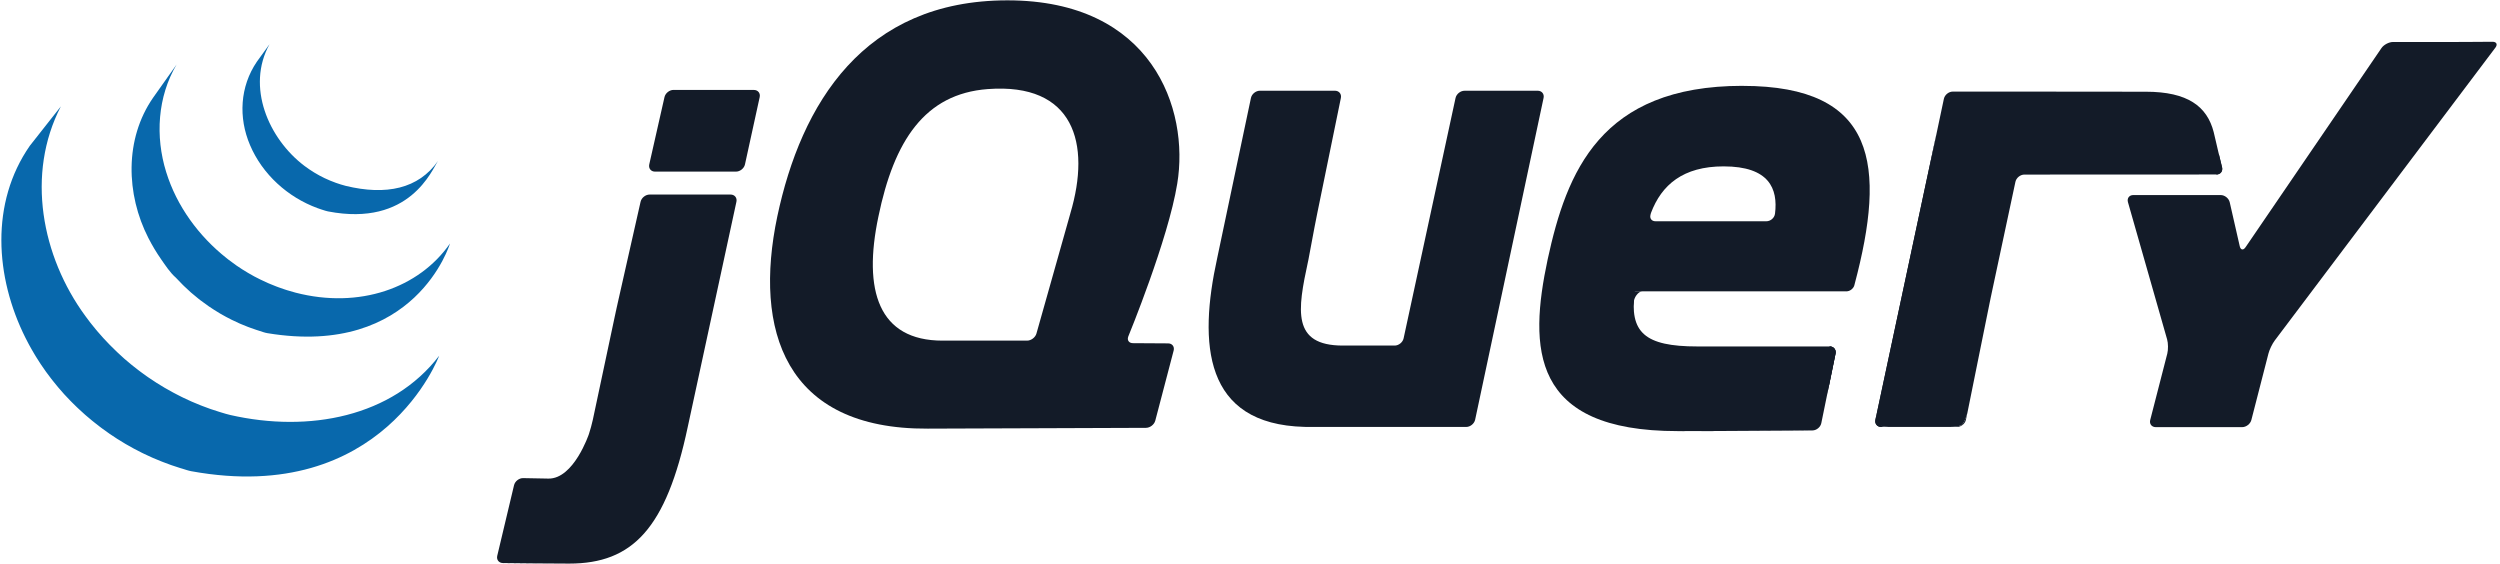
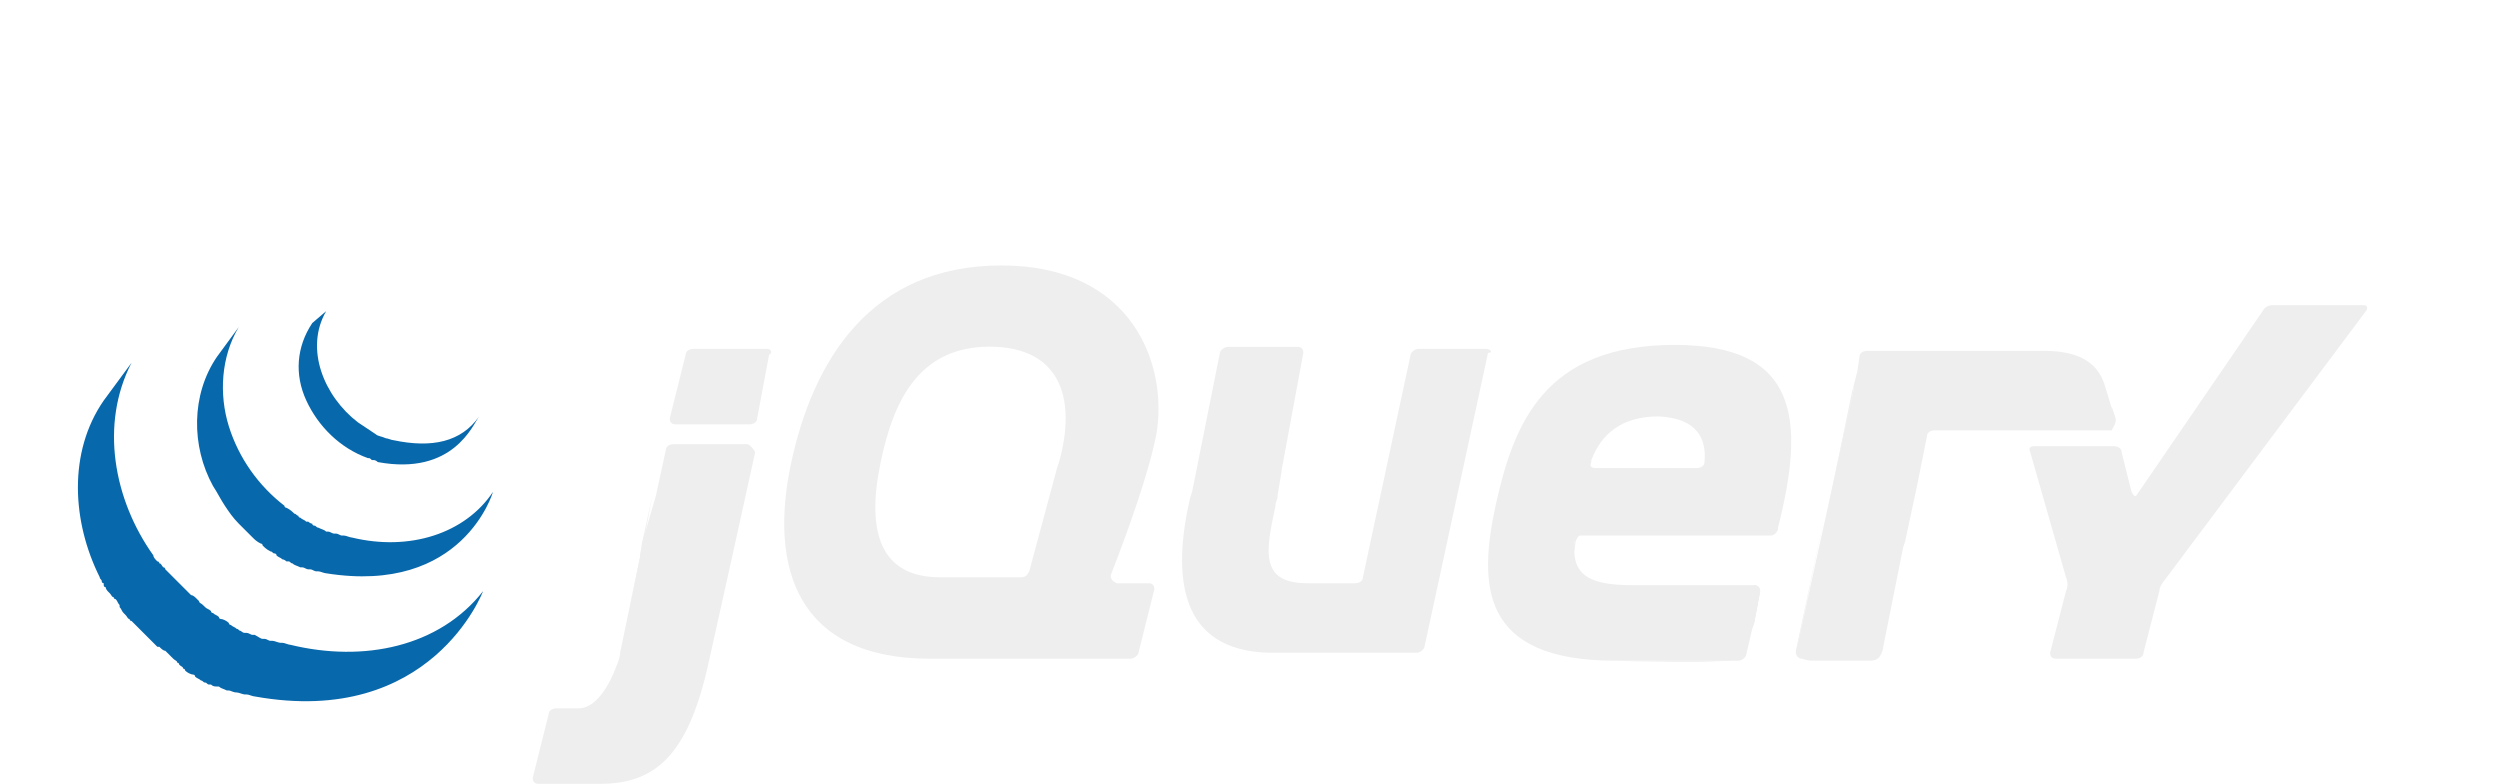
- <svg xmlns="http://www.w3.org/2000/svg" version="1.1" height="64" width="284" id="svg3163">
-   <defs id="defs3299" />
+ <svg xmlns="http://www.w3.org/2000/svg" version="1.1" id="svg3163" x="0px" y="0px" viewBox="0 0 309.5 97" style="enable-background:new 0 0 309.5 97;" xml:space="preserve">
+   <style type="text/css">
+ 	.st0{fill:#EEEEEE;}
+ 	.st1{fill:#0868AC;}
+ </style>
  <g id="g5245" transform="matrix(2.458784,0,0,2.458784,-7.812203,-49.99735)">
-     <path style="fill:#131b28;fill-rule:nonzero" id="path3165" d="m 52.538,30.516 2.2e-4,-0.001 c 0,0 -0.738,2.616 -0.738,2.616 0,0 0.738,-2.615 0.738,-2.615 z" />
-     <path style="fill:#131b28;fill-rule:nonzero" id="path3167" d="m 56.334,36.194 c 0,0 -0.813,-0.005 -0.813,-0.005 0,0 0.813,0.005 0.813,0.005 z" />
-     <path style="fill:#131b28;fill-rule:nonzero" id="path3169" d="m 56.125,40.101 h 8.82e-4 c 0,0 -4.873,0.018 -4.873,0.018 0,0 4.872,-0.018 4.872,-0.018 z" />
-     <path style="fill:#131b28;fill-rule:nonzero" id="path3171" d="m 57.146,36.199 c 0,0 -0.814,-0.005 -0.814,-0.005 0,0 0.814,0.005 0.814,0.005 z" />
-     <path style="fill:#131b28;fill-rule:nonzero" id="path3173" d="m 56.552,39.769 c 0,0 0.849,-3.237 0.849,-3.237 0,0 -0.849,3.238 -0.849,3.238 v -4.4e-4 z" />
-     <path style="fill:#131b28;fill-rule:nonzero" id="path3175" d="m 74.492,24.861 c 0,0 -1.581,7.433 -1.581,7.433 0,0 1.581,-7.433 1.581,-7.433 z" />
-     <path style="fill:#131b28;fill-rule:nonzero" id="path3177" d="m 70.428,24.861 c 0,0 -1.2,5.553 -1.2,5.553 0,0 1.2,-5.553 1.2,-5.553 v 4.41e-4 z" />
-     <path style="fill:#131b28;fill-rule:nonzero" id="path3179" d="m 74.221,24.527 h -3.381 c -0.188,0 -0.374,0.151 -0.414,0.334 0,0 -1.2,5.553 -1.2,5.553 0,0 -1.2,5.553 -1.2,5.553 -0.04,0.183 -0.226,0.333 -0.413,0.333 h -2.052 -0.342 c -2.368,0 -2.094,-1.637 -1.609,-3.881 0.005,-0.023 0.01,-0.045 0.015,-0.068 0,0 0.053,-0.283 0.053,-0.283 0.003,-0.018 0.007,-0.037 0.01,-0.053 0,0 0.108,-0.576 0.108,-0.576 0,0 0.116,-0.617 0.116,-0.617 0.035,-0.186 0.089,-0.458 0.124,-0.629 0,0 0.546,-2.666 0.546,-2.666 0,0 0.546,-2.666 0.546,-2.666 0.038,-0.184 -0.085,-0.335 -0.273,-0.335 h -3.47 c -0.188,0 -0.373,0.151 -0.412,0.334 0,0 -0.746,3.54 -0.746,3.54 0,0 -0.746,3.54 -0.746,3.54 -6.61e-4,0.002 -8.81e-4,0.004 -0.001,0.005 0,0 -0.069,0.329 -0.069,0.329 -0.86,3.924 -0.632,7.666 4.04,7.783 0.076,0.002 0.135,0.003 0.135,0.003 h 7.332 c 0.188,0 0.373,-0.151 0.413,-0.334 0,0 1.581,-7.433 1.581,-7.433 0,0 1.581,-7.433 1.581,-7.433 0.039,-0.184 -0.083,-0.334 -0.27,-0.334 z" />
-     <path style="fill:#131b28;fill-rule:nonzero" id="path3181" d="m 87.709,36.339 c 0.188,0 0.311,0.151 0.273,0.334 0,0 -0.328,1.605 -0.328,1.605" />
-     <path style="fill:#131b28;fill-rule:nonzero" id="path3183" d="m 87.326,39.884 c 0,0 0.328,-1.606 0.328,-1.606 0,0 -0.328,1.606 -0.328,1.606 0,-4.4e-4 2.18e-4,-4.4e-4 2.18e-4,-4.4e-4 z" />
-     <path style="fill:#131b28;fill-rule:nonzero" id="path3185" d="m 86.915,40.222 c 4.41e-4,0 0.001,-4.41e-4 0.002,-4.41e-4 -0.995,0.008 -3.985,0.031 -6.232,0.031 2.735,0 6.231,-0.03 6.231,-0.03 z" />
-     <path style="fill:#131b28;fill-rule:nonzero" id="path3187" d="m 78.667,34.273 c -0.003,-0.176 0.197,-0.478 0.385,-0.478 0,0 -0.422,-0.007 -0.422,-0.007 -0.19,1.914 0.037,0.485 0.037,0.485 z" />
-     <path style="fill:#131b28;fill-rule:nonzero" id="path3189" d="m 80.992,40.251 c -0.021,0 -0.044,0 -0.065,4.41e-4 0.021,-4.41e-4 0.044,-4.41e-4 0.065,-4.41e-4 z" />
-     <path style="fill:#131b28;fill-rule:nonzero" id="path3191" d="m 87.709,36.339 c 0.188,0 0.311,0.151 0.273,0.334 0,0 -0.328,1.605 -0.328,1.605 0,0 -0.053,0.262 -0.053,0.262" />
-     <path style="fill:#131b28;fill-rule:nonzero" id="path3193" d="m 82.592,40.247 h -0.014 0.014 z" />
-     <path style="fill:#131b28;fill-rule:nonzero" id="path3195" d="m 81.762,40.25 h -0.048 0.048 z" />
-     <path style="fill:#131b28;fill-rule:nonzero" id="path3197" d="m 81.509,40.251 c -0.027,0 -0.053,0 -0.08,4.41e-4 0.026,-4.41e-4 0.053,-4.41e-4 0.08,-4.41e-4 z" />
-     <path style="fill:#131b28;fill-rule:nonzero" id="path3199" d="m 81.252,40.251 h -0.07 0.07 z" />
-     <path style="fill:#131b28;fill-rule:nonzero" id="path3201" d="m 81.714,40.25 c -0.069,0 -0.137,4.4e-4 -0.205,4.4e-4 0.068,0 0.136,-4.4e-4 0.205,-4.4e-4 z" />
-     <path style="fill:#131b28;fill-rule:nonzero" id="path3203" d="m 82.579,40.247 c -0.274,0.001 -0.547,0.002 -0.816,0.003 0.269,-4.4e-4 0.542,-0.002 0.816,-0.003 z" />
-     <path style="fill:#131b28;fill-rule:nonzero" id="path3205" d="m 86.917,40.221 h 2.2e-4 c -0.729,0.006 -2.53,0.019 -4.326,0.026 1.795,-0.006 3.596,-0.02 4.325,-0.026 z" />
-     <path style="fill:#131b28;fill-rule:nonzero" id="path3207" d="m 87.326,39.885 c 0,0 0.275,-1.344 0.275,-1.344 0,0 -0.275,1.345 -0.275,1.345 0,-4.41e-4 2.21e-4,-4.41e-4 2.21e-4,-0.001 z" />
-     <path style="fill:#131b28;fill-rule:nonzero" id="path3209" d="m 81.43,40.251 h -0.178 0.178 z" />
-     <path style="fill:#131b28;fill-rule:nonzero" id="path3211" d="m 80.926,40.252 h -0.241 0.241 z" />
-     <path style="fill:#131b28;fill-rule:nonzero" id="path3213" d="m 81.181,40.251 h -0.19 0.19 z" />
-     <path style="fill:#131b28;fill-rule:nonzero" id="path3215" d="m 31.722,34.313 c 0,0 0.525,-2.328 0.525,-2.328 0,0 -0.6,2.661 -0.6,2.661 0,0 -0.576,2.711 -0.576,2.711 0,0 0.505,-2.376 0.505,-2.376 0.039,-0.184 0.105,-0.484 0.146,-0.668 z" />
-     <path style="fill:#131b28;fill-rule:nonzero" id="path3217" d="M 38.009,24.488 H 34.295 c -0.188,0 -0.375,0.15 -0.417,0.333 0,0 -0.352,1.554 -0.352,1.554 0,0 -0.352,1.555 -0.352,1.555 -0.041,0.183 0.078,0.333 0.266,0.333 h 3.742 c 0.188,0 0.374,-0.15 0.414,-0.333 0,0 0.34,-1.554 0.34,-1.554 0,0 0.34,-1.553 0.34,-1.553 v -4.41e-4 c 0.04,-0.183 -0.081,-0.333 -0.269,-0.333 z" />
-     <path style="fill:#131b28;fill-rule:nonzero" id="path3219" d="m 37.201,29.657 v -4.4e-4 c 0,0 -1.089,5.038 -1.089,5.038 0,0 1.089,-5.038 1.089,-5.038 z" />
-     <path style="fill:#131b28;fill-rule:nonzero" id="path3221" d="m 26.414,46.351 c 0,0 1.872,0.024 3.062,0.024 -0.904,0 -2.397,-0.017 -3.063,-0.025 6.6e-4,0 0.001,4.4e-4 0.002,4.4e-4 z" />
-     <path style="fill:#131b28;fill-rule:nonzero" id="path3223" d="m 32.773,29.657 c 0,0 -0.526,2.328 -0.526,2.328 0,0 0.526,-2.328 0.526,-2.328 z" />
-     <path style="fill:#131b28;fill-rule:nonzero" id="path3225" d="m 36.932,29.323 h -3.742 c -0.188,0 -0.375,0.15 -0.417,0.333 0,0 -0.526,2.328 -0.526,2.328 0,0 -0.525,2.328 -0.525,2.328 -0.041,0.183 -0.108,0.484 -0.146,0.668 0,0 -0.505,2.376 -0.505,2.376 0,0 -0.505,2.376 -0.505,2.376 -0.039,0.183 -0.12,0.479 -0.18,0.657 0,0 -0.699,2.08 -1.874,2.057 -0.05,-0.001 -0.099,-0.002 -0.147,-0.003 -0.57,-0.011 -1.017,-0.019 -1.017,-0.019 h -8.81e-4 c -0.187,-0.003 -0.376,0.144 -0.42,0.326 0,0 -0.388,1.631 -0.388,1.631 0,0 -0.388,1.631 -0.388,1.631 -0.044,0.182 0.074,0.333 0.261,0.336 0.667,0.008 2.159,0.025 3.063,0.025 2.936,0 4.483,-1.627 5.476,-6.307 0,0 1.161,-5.372 1.161,-5.372 0,0 1.089,-5.038 1.089,-5.038 0.04,-0.183 -0.082,-0.333 -0.269,-0.333 z" />
-     <path style="fill:#131b28;fill-rule:nonzero" id="path3227" d="m 90.094,40.061 c -0.188,0 -0.309,-0.151 -0.27,-0.334 0,0 2.815,-13.186 2.815,-13.186" />
-     <path style="fill:#131b28;fill-rule:nonzero" id="path3229" d="m 94.006,39.726 c 0,0 1.139,-5.628 1.139,-5.628 0,0 -1.139,5.628 -1.139,5.628 z" />
-     <path style="fill:#131b28;fill-rule:nonzero" id="path3231" d="m 89.865,39.894 c -0.023,-0.092 -0.009,-0.317 0.03,-0.501 0,0 1.336,-6.259 1.336,-6.259 0,0 -1.408,6.593 -1.408,6.593 -0.04,0.184 0.082,0.334 0.27,0.334 h 0.342 c -0.188,0 -0.548,-0.075 -0.571,-0.167 z" />
-     <path style="fill:#131b28;fill-rule:nonzero" id="path3233" d="m 93.784,39.986 c -0.102,0.041 -0.34,0.075 -0.528,0.075 h 0.342 c 0.188,0 0.372,-0.151 0.409,-0.335 0,0 0.068,-0.334 0.068,-0.334 -0.037,0.184 -0.189,0.553 -0.291,0.594 z" />
-     <path style="fill:#131b28;fill-rule:nonzero" id="path3235" d="m 94.577,36.912 c 0,0 0.503,-2.484 0.503,-2.484 -2.2e-4,0.002 -4.4e-4,0.004 -8.81e-4,0.005 0,0 -0.502,2.479 -0.502,2.479 z" />
-     <path style="fill:#131b28;fill-rule:nonzero" id="path3237" d="m 105.685,27.424 c 0,0 0.155,0.641 0.155,0.641 0.043,0.183 -0.076,0.332 -0.263,0.333" />
-     <path style="fill:#131b28;fill-rule:nonzero" id="path3239" d="m 94.075,39.392 c 0,0 0.501,-2.48 0.501,-2.48 0,0 -0.501,2.48 -0.501,2.48 z" />
-     <path style="fill:#131b28;fill-rule:nonzero" id="path3241" d="m 105.531,26.767 c 0,0 0.153,0.656 0.153,0.656 0,0 -0.153,-0.656 -0.153,-0.656 z" />
-     <path style="fill:#131b28;fill-rule:nonzero" id="path3243" d="m 95.079,34.429 c 0.037,-0.184 0.099,-0.482 0.138,-0.664 0,0 0.537,-2.515 0.537,-2.515 0,0 -0.608,2.848 -0.608,2.848 0,0 -0.067,0.33 -0.067,0.33 z" />
-     <path style="fill:#131b28;fill-rule:nonzero" id="path3245" d="m 92.685,26.324 c -0.037,0.177 -0.085,0.402 -0.117,0.55 0,0 -1.336,6.26 -1.336,6.26 0,0 1.408,-6.593 1.408,-6.593 0,0 0.045,-0.216 0.045,-0.216 z" />
-     <path style="fill:#131b28;fill-rule:nonzero" id="path3247" d="m 105.839,28.064 c 0,0 -0.155,-0.641 -0.155,-0.641 0,0 -0.153,-0.656 -0.153,-0.656 0,0 -0.078,-0.332 -0.078,-0.332 -0.304,-1.181 -1.196,-1.863 -3.134,-1.863 0,0 -3.016,-0.003 -3.016,-0.003 0,0 -2.778,-0.003 -2.778,-0.003 h -0.238 -2.887 c -0.188,0 -0.373,0.15 -0.412,0.334 h -2.2e-4 c 0,0 -0.138,0.653 -0.138,0.653 0,0 -0.163,0.771 -0.163,0.771 0,0 -0.045,0.216 -0.045,0.216 0,0 -1.408,6.593 -1.408,6.593 0,0 -1.336,6.259 -1.336,6.259 -0.04,0.184 -0.053,0.409 -0.03,0.501 0.023,0.092 0.383,0.167 0.571,0.167 h 2.82 c 0.188,0 0.425,-0.034 0.528,-0.075 0.102,-0.041 0.254,-0.41 0.291,-0.594 0,0 0.501,-2.48 0.501,-2.48 0,0 0.502,-2.479 0.502,-2.479 2.2e-4,-0.001 4.4e-4,-0.003 8.8e-4,-0.005 0,0 0.067,-0.33 0.067,-0.33 0,0 0.608,-2.848 0.608,-2.848 0,0 0.537,-2.516 0.537,-2.516 0.04,-0.183 0.225,-0.332 0.412,-0.333 0,0 8.873,-0.004 8.873,-0.004 0.187,-4.4e-4 0.306,-0.149 0.263,-0.333 z" />
-     <path style="fill:#131b28;fill-rule:nonzero" id="path3249" d="m 117.262,22.271 c -0.188,0.001 -0.495,0.003 -0.683,0.003 h -2.84 c -0.188,0 -0.428,0.127 -0.534,0.282 0,0 -6.28,9.201 -6.28,9.201 -0.106,0.155 -0.227,0.132 -0.269,-0.051 0,0 -0.462,-2.027 -0.462,-2.027 -0.042,-0.183 -0.23,-0.333 -0.417,-0.333 h -4.037 c -0.188,0 -0.299,0.147 -0.248,0.328 0,0 1.809,6.338 1.809,6.338 0.052,0.181 0.055,0.477 0.009,0.659 0,0 -0.789,3.067 -0.789,3.067 -0.047,0.182 0.069,0.331 0.257,0.331 h 3.99 c 0.188,0 0.38,-0.149 0.426,-0.331 0,0 0.789,-3.067 0.789,-3.067 0.046,-0.182 0.177,-0.454 0.29,-0.604 0,0 10.196,-13.532 10.196,-13.532 0.113,-0.15 0.052,-0.272 -0.136,-0.271 0,0 -1.07,0.007 -1.07,0.007 z" />
-     <path style="fill:#131b28;fill-rule:nonzero" id="path3251" d="m 85.186,30.208 c 0,0 -2.2e-4,-0.004 -2.2e-4,-0.004 -0.024,0.204 -0.212,0.353 -0.399,0.353 h -5.119 c -0.177,0 -0.267,-0.12 -0.241,-0.269 0.002,-0.004 0.002,-0.008 0.005,-0.012 0,0 -0.002,4.4e-4 -0.003,0.002 0.001,-0.006 0.001,-0.011 0.003,-0.017 0,0 0.01,-0.036 0.023,-0.087 0.489,-1.3 1.485,-2.153 3.356,-2.153 2.107,0 2.518,1.029 2.375,2.187 z m -1.502,-5.908 c -6.57,0 -8.127,3.988 -9.001,8.013 -0.874,4.103 -0.798,7.939 6.001,7.939 h 0.241 c 0.021,-4.41e-4 0.044,-4.41e-4 0.065,-4.41e-4 h 0.19 0.07 0.178 c 0.026,-4.41e-4 0.053,-4.41e-4 0.08,-4.41e-4 0.068,0 0.136,-4.4e-4 0.205,-4.4e-4 h 0.048 c 0.269,-4.4e-4 0.542,-0.002 0.816,-0.003 h 0.014 c 1.796,-0.007 3.596,-0.02 4.326,-0.026 0.187,-0.003 0.369,-0.153 0.407,-0.335 0,0 0.275,-1.345 0.275,-1.345 0,0 0.053,-0.262 0.053,-0.262 0,0 0.328,-1.605 0.328,-1.605 0.038,-0.184 -0.085,-0.334 -0.273,-0.334 H 81.596 c -2.431,0 -3.153,-0.646 -2.887,-2.545 h 9.771 c 0,0 -8.81e-4,0.001 -8.81e-4,0.001 0.003,0 0.005,-0.001 0.007,-0.001 0.155,-0.003 0.299,-0.11 0.356,-0.252 0.011,-0.027 0.02,-0.056 0.024,-0.085 0,0 -0.001,0.001 -0.001,0.001 1.451,-5.472 1.035,-9.158 -5.18,-9.158 z" />
-     <path style="fill:#131b28;fill-rule:nonzero" id="path3253" d="m 52.631,30.187 c 0,0 -0.092,0.327 -0.092,0.327 0,0.001 -2.2e-4,0.001 -2.2e-4,0.001 0,0 -0.738,2.615 -0.738,2.615 0,0 -0.738,2.614 -0.738,2.614 -0.051,0.181 -0.246,0.328 -0.434,0.328 h -3.905 c -2.962,0 -3.683,-2.317 -2.962,-5.734 0.721,-3.495 2.135,-5.668 5.05,-5.888 3.984,-0.3 4.781,2.502 3.819,5.736 z m 2.678,5.685 c 0,0 1.841,-4.47 2.259,-7.053 0.57,-3.457 -1.16,-8.469 -7.845,-8.469 -6.647,0 -9.533,4.786 -10.634,9.989 -1.101,5.24 0.342,9.836 6.95,9.799 0,0 5.214,-0.019 5.214,-0.019 0,0 4.873,-0.018 4.873,-0.018 0.188,-0.002 0.379,-0.151 0.427,-0.332 0,0 0.849,-3.238 0.849,-3.238 0.047,-0.182 -0.067,-0.331 -0.255,-0.332 0,0 -0.814,-0.005 -0.814,-0.005 0,0 -0.813,-0.005 -0.813,-0.005 -0.16,-0.001 -0.251,-0.104 -0.232,-0.241 0.004,-0.025 0.009,-0.05 0.02,-0.076 z" />
-     <path style="fill:#131b28;fill-rule:nonzero" id="path3255" d="m 88.211,32.88 c 0,0.124 -0.1,0.224 -0.224,0.224 -0.124,0 -0.224,-0.101 -0.224,-0.224 0,-0.124 0.101,-0.224 0.224,-0.224 0.124,0 0.224,0.1 0.224,0.224 z" />
-     <path style="fill:#0868ac;fill-rule:nonzero" id="path3257" d="m 4.557,27.067 c -1.835,2.638 -1.607,6.069 -0.205,8.872 0.033,0.067 0.068,0.133 0.103,0.199 0.022,0.042 0.043,0.085 0.066,0.126 0.013,0.025 0.027,0.049 0.041,0.073 0.024,0.045 0.048,0.087 0.073,0.131 0.044,0.077 0.088,0.153 0.134,0.23 0.025,0.042 0.05,0.084 0.076,0.126 0.051,0.082 0.102,0.162 0.155,0.243 0.022,0.034 0.044,0.069 0.066,0.102 0.073,0.109 0.148,0.218 0.225,0.325 0.002,0.003 0.004,0.006 0.006,0.009 0.012,0.017 0.026,0.034 0.038,0.051 0.067,0.092 0.135,0.183 0.205,0.273 0.026,0.033 0.051,0.066 0.077,0.098 0.062,0.078 0.125,0.155 0.189,0.233 0.024,0.029 0.048,0.058 0.072,0.087 0.086,0.102 0.174,0.203 0.264,0.302 0.002,0.002 0.004,0.004 0.005,0.005 0.004,0.004 0.007,0.007 0.01,0.011 0.088,0.096 0.177,0.189 0.268,0.283 0.028,0.029 0.057,0.058 0.086,0.087 0.07,0.071 0.142,0.141 0.214,0.21 0.029,0.028 0.058,0.056 0.088,0.083 0.096,0.091 0.194,0.18 0.293,0.267 0.002,0.002 0.003,0.003 0.005,0.004 0.017,0.015 0.034,0.029 0.051,0.044 0.088,0.076 0.177,0.151 0.267,0.225 0.037,0.03 0.074,0.059 0.11,0.088 0.073,0.059 0.148,0.117 0.222,0.174 0.04,0.03 0.079,0.06 0.119,0.09 0.083,0.061 0.166,0.12 0.249,0.179 0.031,0.022 0.06,0.044 0.091,0.065 0.009,0.006 0.016,0.012 0.025,0.018 0.08,0.055 0.161,0.108 0.242,0.16 0.035,0.023 0.07,0.047 0.105,0.07 0.125,0.079 0.251,0.157 0.379,0.232 0.035,0.02 0.07,0.039 0.105,0.059 0.094,0.054 0.189,0.108 0.285,0.16 0.052,0.028 0.105,0.054 0.158,0.081 0.068,0.035 0.135,0.071 0.204,0.106 0.016,0.008 0.032,0.015 0.047,0.023 0.028,0.013 0.056,0.026 0.083,0.04 0.107,0.051 0.214,0.101 0.323,0.149 0.023,0.01 0.045,0.02 0.068,0.031 0.124,0.054 0.25,0.106 0.377,0.156 0.03,0.012 0.061,0.024 0.092,0.036 0.117,0.045 0.236,0.09 0.355,0.132 0.015,0.005 0.03,0.01 0.045,0.016 0.131,0.046 0.263,0.088 0.396,0.13 0.032,0.009 0.064,0.019 0.096,0.028 0.135,0.041 0.269,0.09 0.409,0.116 8.875,1.619 11.453,-5.334 11.453,-5.334 -2.165,2.821 -6.009,3.565 -9.65,2.737 -0.138,-0.031 -0.272,-0.074 -0.406,-0.114 -0.034,-0.01 -0.068,-0.02 -0.101,-0.031 -0.131,-0.04 -0.262,-0.083 -0.391,-0.127 -0.018,-0.006 -0.036,-0.013 -0.054,-0.019 -0.116,-0.041 -0.231,-0.084 -0.345,-0.128 -0.032,-0.013 -0.065,-0.025 -0.097,-0.038 -0.125,-0.049 -0.25,-0.101 -0.373,-0.155 -0.025,-0.011 -0.049,-0.022 -0.074,-0.033 -0.106,-0.048 -0.21,-0.096 -0.314,-0.146 -0.03,-0.015 -0.06,-0.028 -0.091,-0.044 -0.082,-0.04 -0.162,-0.082 -0.243,-0.124 -0.054,-0.028 -0.109,-0.055 -0.162,-0.085 -0.098,-0.053 -0.195,-0.107 -0.291,-0.163 -0.033,-0.018 -0.066,-0.036 -0.098,-0.055 -0.128,-0.075 -0.254,-0.153 -0.379,-0.232 -0.035,-0.022 -0.068,-0.046 -0.102,-0.068 -0.091,-0.059 -0.181,-0.118 -0.27,-0.179 -0.03,-0.02 -0.058,-0.041 -0.087,-0.061 -0.086,-0.061 -0.171,-0.122 -0.255,-0.185 -0.038,-0.028 -0.076,-0.057 -0.113,-0.085 -0.077,-0.059 -0.154,-0.119 -0.23,-0.18 -0.034,-0.027 -0.069,-0.055 -0.103,-0.082 -0.097,-0.08 -0.192,-0.16 -0.287,-0.242 -0.01,-0.009 -0.021,-0.017 -0.031,-0.026 C 8.816,36.811 8.715,36.72 8.616,36.627 8.587,36.6 8.559,36.573 8.531,36.545 8.458,36.476 8.386,36.405 8.315,36.333 c -0.028,-0.028 -0.057,-0.056 -0.085,-0.085 -0.09,-0.092 -0.179,-0.186 -0.266,-0.281 -0.004,-0.005 -0.009,-0.009 -0.013,-0.014 C 7.859,35.853 7.769,35.75 7.681,35.646 7.657,35.618 7.634,35.59 7.61,35.562 7.545,35.483 7.48,35.403 7.416,35.323 7.393,35.293 7.369,35.264 7.345,35.234 7.269,35.135 7.194,35.036 7.121,34.935 5.099,32.178 4.373,28.374 5.989,25.25" />
-     <path style="fill:#0868ac;fill-rule:nonzero" id="path3259" d="m 10.253,24.845 c -1.327,1.91 -1.255,4.467 -0.22,6.486 0.174,0.339 0.369,0.667 0.587,0.98 0.199,0.285 0.419,0.624 0.683,0.853 0.096,0.105 0.196,0.208 0.298,0.309 0.026,0.026 0.052,0.052 0.078,0.077 0.099,0.096 0.2,0.191 0.304,0.283 0.004,0.003 0.008,0.007 0.012,0.011 0.001,0.001 0.002,0.002 0.003,0.003 0.115,0.101 0.234,0.198 0.355,0.294 0.027,0.02 0.053,0.042 0.081,0.063 0.121,0.093 0.245,0.184 0.372,0.271 0.004,0.003 0.007,0.005 0.011,0.008 0.056,0.039 0.113,0.075 0.17,0.112 0.027,0.018 0.053,0.037 0.08,0.053 0.091,0.058 0.182,0.114 0.275,0.169 0.013,0.008 0.026,0.015 0.039,0.023 0.08,0.046 0.162,0.092 0.244,0.136 0.028,0.016 0.058,0.03 0.087,0.045 0.056,0.03 0.113,0.06 0.17,0.088 0.009,0.004 0.017,0.008 0.026,0.012 0.117,0.058 0.235,0.113 0.355,0.166 0.026,0.011 0.052,0.021 0.078,0.032 0.096,0.041 0.194,0.081 0.291,0.118 0.041,0.016 0.083,0.031 0.125,0.046 0.089,0.033 0.178,0.063 0.267,0.093 0.041,0.013 0.08,0.026 0.121,0.039 0.128,0.04 0.254,0.09 0.387,0.112 6.853,1.135 8.435,-4.141 8.435,-4.141 -1.426,2.054 -4.188,3.034 -7.135,2.269 -0.131,-0.034 -0.26,-0.072 -0.388,-0.112 -0.039,-0.012 -0.078,-0.025 -0.117,-0.038 -0.091,-0.03 -0.182,-0.061 -0.271,-0.094 -0.041,-0.015 -0.082,-0.03 -0.123,-0.046 -0.098,-0.038 -0.196,-0.077 -0.292,-0.118 -0.026,-0.011 -0.053,-0.021 -0.079,-0.033 -0.121,-0.053 -0.24,-0.108 -0.357,-0.166 -0.06,-0.03 -0.12,-0.061 -0.179,-0.091 -0.034,-0.018 -0.069,-0.035 -0.103,-0.053 -0.076,-0.041 -0.152,-0.084 -0.227,-0.128 -0.018,-0.01 -0.036,-0.02 -0.054,-0.031 -0.093,-0.054 -0.184,-0.11 -0.275,-0.168 -0.028,-0.018 -0.055,-0.037 -0.083,-0.055 -0.06,-0.039 -0.119,-0.078 -0.178,-0.118 -0.126,-0.087 -0.249,-0.178 -0.37,-0.271 -0.028,-0.022 -0.056,-0.044 -0.083,-0.066 -1.29,-1.018 -2.313,-2.41 -2.799,-3.988 -0.509,-1.637 -0.4,-3.474 0.483,-4.965" />
-     <path style="fill:#0868ac;fill-rule:nonzero" id="path3261" d="m 15.045,23.185 c -0.782,1.151 -0.859,2.581 -0.316,3.853 0.572,1.35 1.746,2.409 3.115,2.911 0.056,0.021 0.113,0.04 0.17,0.059 0.025,0.008 0.05,0.016 0.075,0.024 0.081,0.025 0.161,0.055 0.244,0.07 3.784,0.731 4.81,-1.942 5.083,-2.335 -0.899,1.294 -2.41,1.605 -4.264,1.155 -0.146,-0.036 -0.307,-0.089 -0.449,-0.138 -0.181,-0.065 -0.359,-0.138 -0.533,-0.221 -0.329,-0.158 -0.643,-0.35 -0.934,-0.57 -1.659,-1.259 -2.689,-3.66 -1.607,-5.615" />
+     <path id="path3165" class="st0" d="M56.4,43.9L56.4,43.9l-0.7,2.6L56.4,43.9L56.4,43.9z" />
+     <path id="path3167" class="st0" d="M60.2,49.6h-0.8H60.2z" />
+     <path id="path3169" class="st0" d="M59.9,53.5L59.9,53.5H55H59.9L59.9,53.5z" />
+     <path id="path3171" class="st0" d="M61,49.6h-0.8H61z" />
+     <path id="path3173" class="st0" d="M60.4,53.2l0.8-3.2L60.4,53.2L60.4,53.2L60.4,53.2z" />
+     <path id="path3175" class="st0" d="M78.3,38.3l-1.6,7.4C76.7,45.7,78.3,38.3,78.3,38.3z" />
+     <path id="path3177" class="st0" d="M74.2,38.3L73,43.9L74.2,38.3L74.2,38.3z" />
+     <path id="path3179" class="st0" d="M78,37.9h-3.4c-0.2,0-0.4,0.2-0.4,0.3L73,43.8l-1.2,5.6   c0,0.2-0.2,0.3-0.4,0.3h-2.1H69c-2.4,0-2.1-1.6-1.6-3.9c0,0,0,0,0-0.1l0.1-0.3c0,0,0,0,0-0.1l0.1-0.6l0.1-0.6   c0-0.2,0.1-0.5,0.1-0.6l0.5-2.7l0.5-2.7c0-0.2-0.1-0.3-0.3-0.3H65c-0.2,0-0.4,0.2-0.4,0.3l-0.7,3.5l-0.7,3.5l0,0l-0.1,0.3   c-0.9,3.9-0.6,7.7,4,7.8c0.1,0,0.1,0,0.1,0h7.3c0.2,0,0.4-0.2,0.4-0.3l1.6-7.4l1.6-7.4C78.4,38.1,78.2,37.9,78,37.9L78,37.9z" />
+     <path id="path3181" class="st0" d="M91.5,49.8c0.2,0,0.3,0.2,0.3,0.3l-0.3,1.6" />
+     <path id="path3183" class="st0" d="M91.1,53.3l0.3-1.6L91.1,53.3L91.1,53.3L91.1,53.3z" />
+     <path id="path3185" class="st0" d="M90.7,53.6L90.7,53.6c-1,0-4,0-6.2,0   C87.2,53.7,90.7,53.6,90.7,53.6L90.7,53.6z" />
+     <path id="path3187" class="st0" d="M82.5,47.7c0-0.2,0.2-0.5,0.4-0.5h-0.4   C82.3,49.1,82.5,47.7,82.5,47.7L82.5,47.7z" />
+     <path id="path3189" class="st0" d="M84.8,53.7L84.8,53.7L84.8,53.7z" />
+     <path id="path3191" class="st0" d="M91.5,49.8c0.2,0,0.3,0.2,0.3,0.3l-0.3,1.6L91.4,52" />
+     <path id="path3193" class="st0" d="M86.4,53.7L86.4,53.7L86.4,53.7z" />
+     <path id="path3195" class="st0" d="M85.6,53.7L85.6,53.7L85.6,53.7z" />
+     <path id="path3197" class="st0" d="M85.3,53.7L85.3,53.7L85.3,53.7z" />
+     <path id="path3199" class="st0" d="M85.1,53.7L85.1,53.7L85.1,53.7z" />
+     <path id="path3201" class="st0" d="M85.5,53.7c-0.1,0-0.1,0-0.2,0C85.4,53.7,85.5,53.7,85.5,53.7   z" />
+     <path id="path3203" class="st0" d="M86.4,53.7c-0.3,0-0.5,0-0.8,0C85.9,53.7,86.1,53.7,86.4,53.7   z" />
+     <path id="path3205" class="st0" d="M90.7,53.6L90.7,53.6c-0.7,0-2.5,0-4.3,0   C88.2,53.7,90,53.6,90.7,53.6z" />
+     <path id="path3207" class="st0" d="M91.1,53.3l0.3-1.3L91.1,53.3L91.1,53.3L91.1,53.3z" />
+     <path id="path3209" class="st0" d="M85.3,53.7h-0.2H85.3z" />
+     <path id="path3211" class="st0" d="M84.7,53.7h-0.2H84.7z" />
+     <path id="path3213" class="st0" d="M85,53.7h-0.2H85z" />
+     <path id="path3215" class="st0" d="M35.5,47.7l0.5-2.3l-0.5,2.7l-0.6,2.7l0.5-2.4   C35.4,48.2,35.5,47.9,35.5,47.7L35.5,47.7z" />
+     <path id="path3217" class="st0" d="M41.8,37.9h-3.7c-0.2,0-0.4,0.1-0.4,0.3l-0.4,1.6l-0.4,1.6   c0,0.2,0.1,0.3,0.3,0.3h3.7c0.2,0,0.4-0.1,0.4-0.3l0.3-1.6l0.3-1.6l0,0C42.1,38.1,42,37.9,41.8,37.9L41.8,37.9z" />
+     <path id="path3219" class="st0" d="M41,43.1L41,43.1l-1.1,5L41,43.1z" />
+     <path id="path3221" class="st0" d="M30.2,59.8c0,0,1.9,0,3.1,0C32.4,59.8,30.9,59.8,30.2,59.8   L30.2,59.8L30.2,59.8z" />
+     <path id="path3223" class="st0" d="M36.6,43.1l-0.5,2.3C36.1,45.4,36.6,43.1,36.6,43.1z" />
+     <path id="path3225" class="st0" d="M40.8,42.7h-3.7c-0.2,0-0.4,0.1-0.4,0.3l-0.5,2.3l-0.7,2.4   c0,0.2-0.1,0.5-0.1,0.7l-0.5,2.4l-0.5,2.4c0,0.2-0.1,0.5-0.2,0.7c0,0-0.7,2.1-1.9,2.1h-0.1c-0.6,0-1,0-1,0l0,0   c-0.2,0-0.4,0.1-0.4,0.3l-0.4,1.6L30,59.5c0,0.2,0.1,0.3,0.3,0.3c0.7,0,2.2,0,3.1,0c2.9,0,4.5-1.6,5.5-6.3l1.2-5.4l1.1-5   C41.1,42.9,40.9,42.7,40.8,42.7L40.8,42.7z" />
+     <path id="path3227" class="st0" d="M93.9,53.5c-0.2,0-0.3-0.2-0.3-0.3L96.5,40" />
+     <path id="path3229" class="st0" d="M97.8,53.1l1.1-5.6L97.8,53.1z" />
+     <path id="path3231" class="st0" d="M93.7,53.3c0-0.1,0-0.3,0-0.5l1.3-6.3l-1.4,6.6   c0,0.2,0.1,0.3,0.3,0.3h0.3C94.1,53.5,93.7,53.4,93.7,53.3L93.7,53.3z" />
+     <path id="path3233" class="st0" d="M97.6,53.4c-0.1,0-0.3,0.1-0.5,0.1h0.3c0.2,0,0.4-0.2,0.4-0.3   l0.1-0.3C97.9,53,97.7,53.4,97.6,53.4L97.6,53.4z" />
+     <path id="path3235" class="st0" d="M98.4,50.3l0.5-2.5l0,0L98.4,50.3L98.4,50.3z" />
+     <path id="path3237" class="st0" d="M109.5,40.8l0.2,0.6c0,0.2-0.1,0.3-0.3,0.3" />
+     <path id="path3239" class="st0" d="M97.9,52.8l0.5-2.5L97.9,52.8z" />
+     <path id="path3241" class="st0" d="M109.4,40.2l0.2,0.7L109.4,40.2z" />
+     <path id="path3243" class="st0" d="M98.9,47.8c0-0.2,0.1-0.5,0.1-0.7l0.5-2.5l-0.6,2.8V47.8   L98.9,47.8z" />
+     <path id="path3245" class="st0" d="M96.5,39.7c0,0.2-0.1,0.4-0.1,0.5l-1.3,6.3l1.4-6.5V39.7   L96.5,39.7z" />
+     <path id="path3247" class="st0" d="M109.7,41.5l-0.2-0.6l-0.2-0.7l-0.1-0.3   c-0.3-1.2-1.2-1.9-3.1-1.9h-3h-2.8h-0.2h-2.9c-0.2,0-0.4,0.1-0.4,0.3l0,0L96.7,39l-0.2,0.8V40l-1.4,6.6l-1.3,6.3   c0,0.2-0.1,0.4,0,0.5c0,0.1,0.4,0.2,0.6,0.2h2.8c0.2,0,0.4,0,0.5-0.1c0.1,0,0.3-0.4,0.3-0.6l0.5-2.5l0.5-2.5l0,0l0.1-0.3l0.6-2.8   l0.5-2.5c0-0.2,0.2-0.3,0.4-0.3h8.9C109.6,41.8,109.7,41.7,109.7,41.5L109.7,41.5z" />
+     <path id="path3249" class="st0" d="M121.1,35.7c-0.2,0-0.5,0-0.7,0h-2.8c-0.2,0-0.4,0.1-0.5,0.3   l-6.3,9.2c-0.1,0.2-0.2,0.1-0.3-0.1l-0.5-2c0-0.2-0.2-0.3-0.4-0.3h-4c-0.2,0-0.3,0.1-0.2,0.3l1.8,6.3c0.1,0.2,0.1,0.5,0,0.7   l-0.8,3.1c0,0.2,0.1,0.3,0.3,0.3h4c0.2,0,0.4-0.1,0.4-0.3l0.8-3.1c0-0.2,0.2-0.5,0.3-0.6L122.3,36c0.1-0.1,0.1-0.3-0.1-0.3H121.1   L121.1,35.7z" />
+     <path id="path3251" class="st0" d="M89,43.6L89,43.6c0,0.2-0.2,0.3-0.4,0.3h-5.1   c-0.2,0-0.3-0.1-0.2-0.3l0,0l0,0l0,0c0,0,0,0,0-0.1c0.5-1.3,1.5-2.2,3.4-2.2C88.7,41.4,89.1,42.5,89,43.6L89,43.6z M87.5,37.7   c-6.6,0-8.1,4-9,8c-0.9,4.1-0.8,7.9,6,7.9h0.2c0,0,0,0,0.1,0H85h0.1h0.2h0.1c0.1,0,0.1,0,0.2,0l0,0c0.3,0,0.5,0,0.8,0l0,0   c1.8,0,3.6,0,4.3,0c0.2,0,0.4-0.2,0.4-0.3l0.3-1.3l0.1-0.3l0.3-1.6c0-0.2-0.1-0.3-0.3-0.3h-6.1c-2.4,0-3.2-0.6-2.9-2.5h9.8l0,0l0,0   c0.2,0,0.3-0.1,0.4-0.3v-0.1l0,0C94.1,41.4,93.7,37.7,87.5,37.7L87.5,37.7z" />
+     <path id="path3253" class="st0" d="M56.5,43.6l-0.1,0.3l0,0l-0.7,2.6L55,49.1   c-0.1,0.2-0.2,0.3-0.4,0.3h-4.1c-3,0-3.7-2.3-3-5.7c0.7-3.5,2.1-5.7,5.1-5.9C56.6,37.6,57.4,40.4,56.5,43.6L56.5,43.6z M59.1,49.3   c0,0,1.8-4.5,2.3-7.1c0.6-3.5-1.2-8.5-7.8-8.5s-9.5,4.8-10.6,10c-1.1,5.2,0.3,9.8,7,9.8h5.2h4.9c0.2,0,0.4-0.2,0.4-0.3l0.8-3.2   c0-0.2-0.1-0.3-0.3-0.3h-0.8h-0.8C59.2,49.6,59.1,49.5,59.1,49.3L59.1,49.3L59.1,49.3z" />
+     <path id="path3255" class="st0" d="M92,46.3c0,0.1-0.1,0.2-0.2,0.2s-0.2-0.1-0.2-0.2   c0-0.1,0.1-0.2,0.2-0.2S92,46.2,92,46.3z" />
+     <path id="path3257" class="st1" d="M8.4,40.5c-1.8,2.6-1.6,6.1-0.2,8.9c0,0.1,0.1,0.1,0.1,0.2   c0,0,0,0.1,0.1,0.1c0,0,0,0,0,0.1c0,0,0,0.1,0.1,0.1c0,0.1,0.1,0.2,0.1,0.2l0.1,0.1c0.1,0.1,0.1,0.2,0.2,0.2c0,0,0,0.1,0.1,0.1   c0.1,0.1,0.1,0.2,0.2,0.3l0,0c0,0,0,0,0,0.1c0.1,0.1,0.1,0.2,0.2,0.3l0.1,0.1c0.1,0.1,0.1,0.2,0.2,0.2c0,0,0,0.1,0.1,0.1   c0.1,0.1,0.2,0.2,0.3,0.3l0,0l0,0c0.1,0.1,0.2,0.2,0.3,0.3l0.1,0.1c0.1,0.1,0.1,0.1,0.2,0.2l0.1,0.1c0.1,0.1,0.2,0.2,0.3,0.3l0,0   c0,0,0,0,0.1,0c0.1,0.1,0.2,0.2,0.3,0.2l0.1,0.1c0.1,0.1,0.1,0.1,0.2,0.2l0.1,0.1c0.1,0.1,0.2,0.1,0.2,0.2c0,0,0.1,0,0.1,0.1l0,0   c0.1,0.1,0.2,0.1,0.2,0.2c0,0,0.1,0,0.1,0.1c0.1,0.1,0.3,0.2,0.4,0.2c0,0,0.1,0,0.1,0.1c0.1,0.1,0.2,0.1,0.3,0.2   c0.1,0,0.1,0.1,0.2,0.1s0.1,0.1,0.2,0.1l0,0h0.1c0.1,0.1,0.2,0.1,0.3,0.1c0,0,0,0,0.1,0c0.1,0.1,0.2,0.1,0.4,0.2h0.1   c0.1,0,0.2,0.1,0.4,0.1l0,0c0.1,0,0.3,0.1,0.4,0.1h0.1c0.1,0,0.3,0.1,0.4,0.1c8.9,1.6,11.5-5.3,11.5-5.3c-2.2,2.8-6,3.6-9.7,2.7   c-0.1,0-0.3-0.1-0.4-0.1h-0.1c-0.1,0-0.3-0.1-0.4-0.1c0,0,0,0-0.1,0s-0.2-0.1-0.3-0.1h-0.1c-0.1,0-0.2-0.1-0.4-0.2c0,0,0,0-0.1,0   s-0.2-0.1-0.3-0.1h-0.1c-0.1,0-0.2-0.1-0.2-0.1c-0.1,0-0.1-0.1-0.2-0.1c-0.1-0.1-0.2-0.1-0.3-0.2c0,0-0.1,0-0.1-0.1   c-0.1-0.1-0.3-0.2-0.4-0.2c0,0-0.1,0-0.1-0.1c-0.1-0.1-0.2-0.1-0.3-0.2c0,0-0.1,0-0.1-0.1c-0.1-0.1-0.2-0.1-0.3-0.2l-0.1-0.1   c-0.1-0.1-0.2-0.1-0.2-0.2l-0.1-0.1c-0.1-0.1-0.2-0.2-0.3-0.2l0,0c-0.1-0.1-0.2-0.2-0.3-0.3l-0.1-0.1c-0.1-0.1-0.1-0.1-0.2-0.2   l-0.1-0.1c-0.1-0.1-0.2-0.2-0.3-0.3l0,0c-0.1-0.1-0.2-0.2-0.3-0.3c0,0,0-0.1-0.1-0.1c-0.1-0.1-0.1-0.2-0.2-0.2c0,0,0-0.1-0.1-0.1   c-0.1-0.1-0.2-0.2-0.2-0.3c-2-2.8-2.7-6.6-1.1-9.7" />
+     <path id="path3259" class="st1" d="M14.1,38.3c-1.3,1.9-1.3,4.5-0.2,6.5c0.2,0.3,0.4,0.7,0.6,1   s0.4,0.6,0.7,0.9c0.1,0.1,0.2,0.2,0.3,0.3l0.1,0.1c0.1,0.1,0.2,0.2,0.3,0.3l0,0l0,0c0.1,0.1,0.2,0.2,0.4,0.3c0,0,0.1,0,0.1,0.1   c0.1,0.1,0.2,0.2,0.4,0.3l0,0c0.1,0,0.1,0.1,0.2,0.1c0,0,0.1,0,0.1,0.1c0.1,0.1,0.2,0.1,0.3,0.2l0,0c0.1,0,0.2,0.1,0.2,0.1h0.1   c0.1,0,0.1,0.1,0.2,0.1l0,0c0.1,0.1,0.2,0.1,0.4,0.2h0.1c0.1,0,0.2,0.1,0.3,0.1h0.1c0.1,0,0.2,0.1,0.3,0.1h0.1   c0.1,0,0.3,0.1,0.4,0.1c6.9,1.1,8.4-4.1,8.4-4.1c-1.4,2.1-4.2,3-7.1,2.3c-0.1,0-0.3-0.1-0.4-0.1h-0.1c-0.1,0-0.2-0.1-0.3-0.1H20   c-0.1,0-0.2-0.1-0.3-0.1h-0.1c-0.1-0.1-0.2-0.1-0.4-0.2c-0.1,0-0.1-0.1-0.2-0.1c0,0-0.1,0-0.1-0.1c-0.1,0-0.2-0.1-0.2-0.1   s0,0-0.1,0c-0.1-0.1-0.2-0.1-0.3-0.2c0,0-0.1,0-0.1-0.1c-0.1,0-0.1-0.1-0.2-0.1c-0.1-0.1-0.2-0.2-0.4-0.3c0,0-0.1,0-0.1-0.1   c-1.3-1-2.3-2.4-2.8-4s-0.4-3.5,0.5-5" />
+     <path id="path3261" class="st1" d="M18.9,36.6c-0.8,1.2-0.9,2.6-0.3,3.9c0.6,1.3,1.7,2.4,3.1,2.9   c0.1,0,0.1,0,0.2,0.1c0,0,0,0,0.1,0s0.2,0.1,0.2,0.1c3.8,0.7,4.8-1.9,5.1-2.3c-0.9,1.3-2.4,1.6-4.3,1.2c-0.1,0-0.3-0.1-0.4-0.1   c-0.2-0.1-0.4-0.1-0.5-0.2c-0.3-0.2-0.6-0.4-0.9-0.6c-1.7-1.3-2.7-3.7-1.6-5.6" />
  </g>
</svg>
